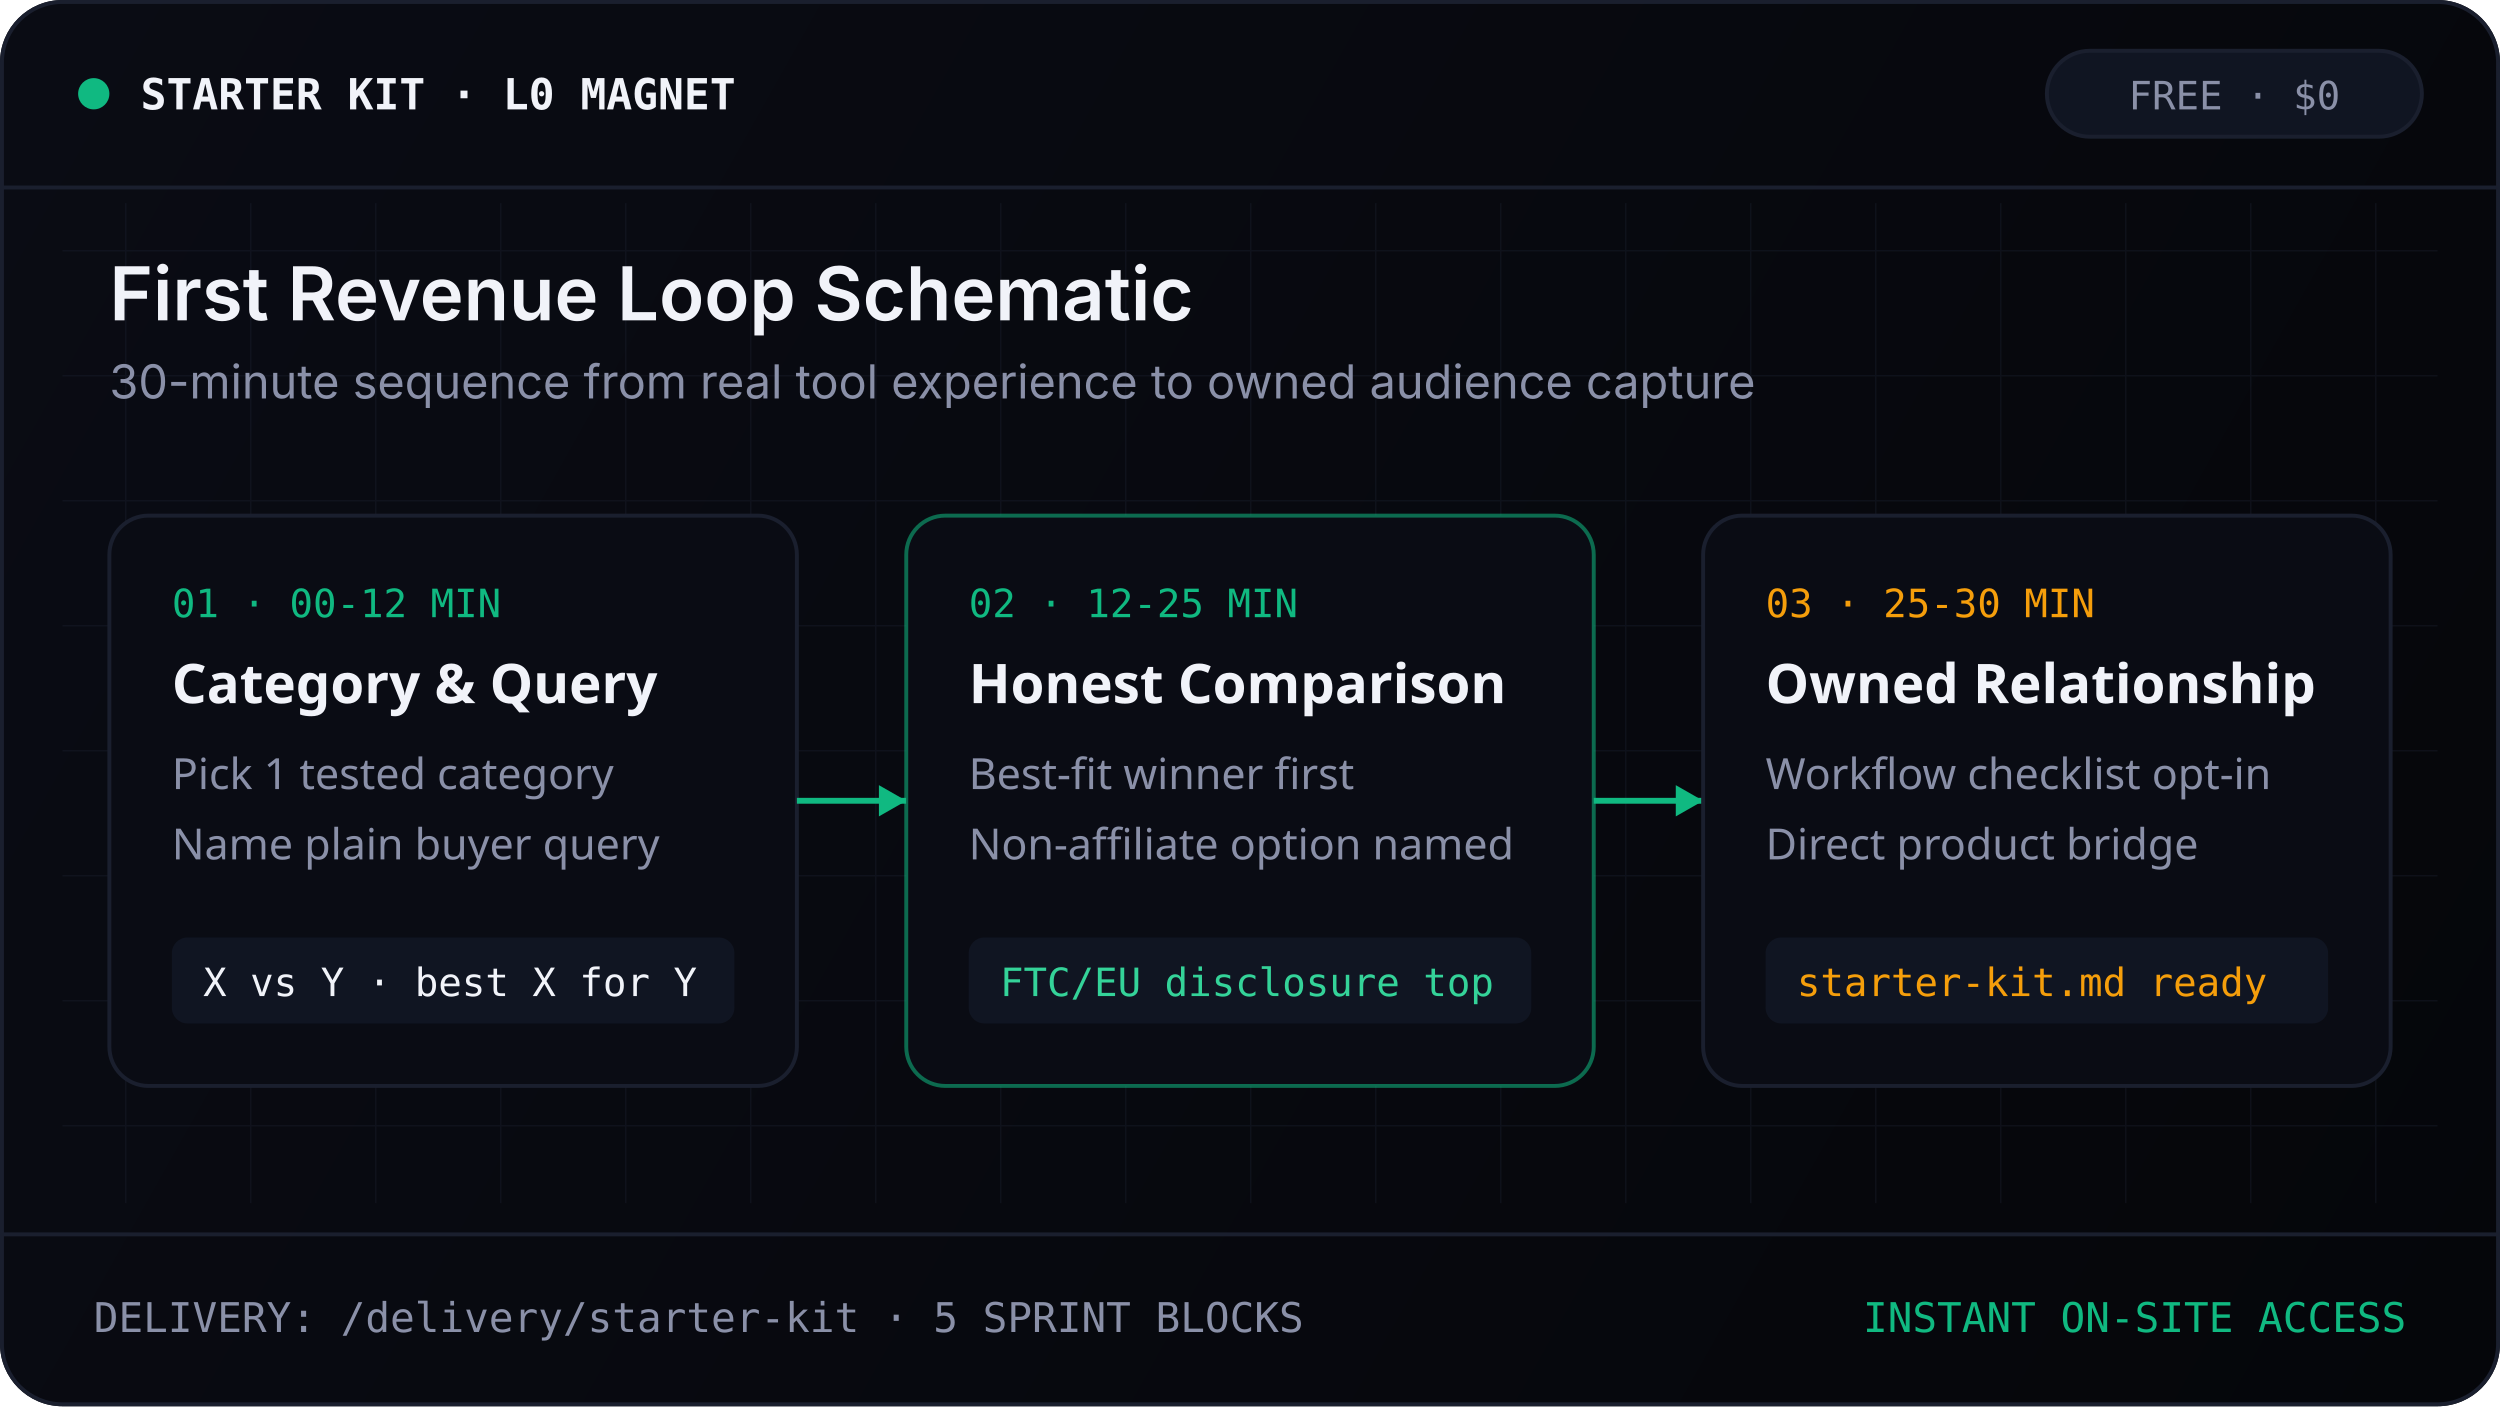
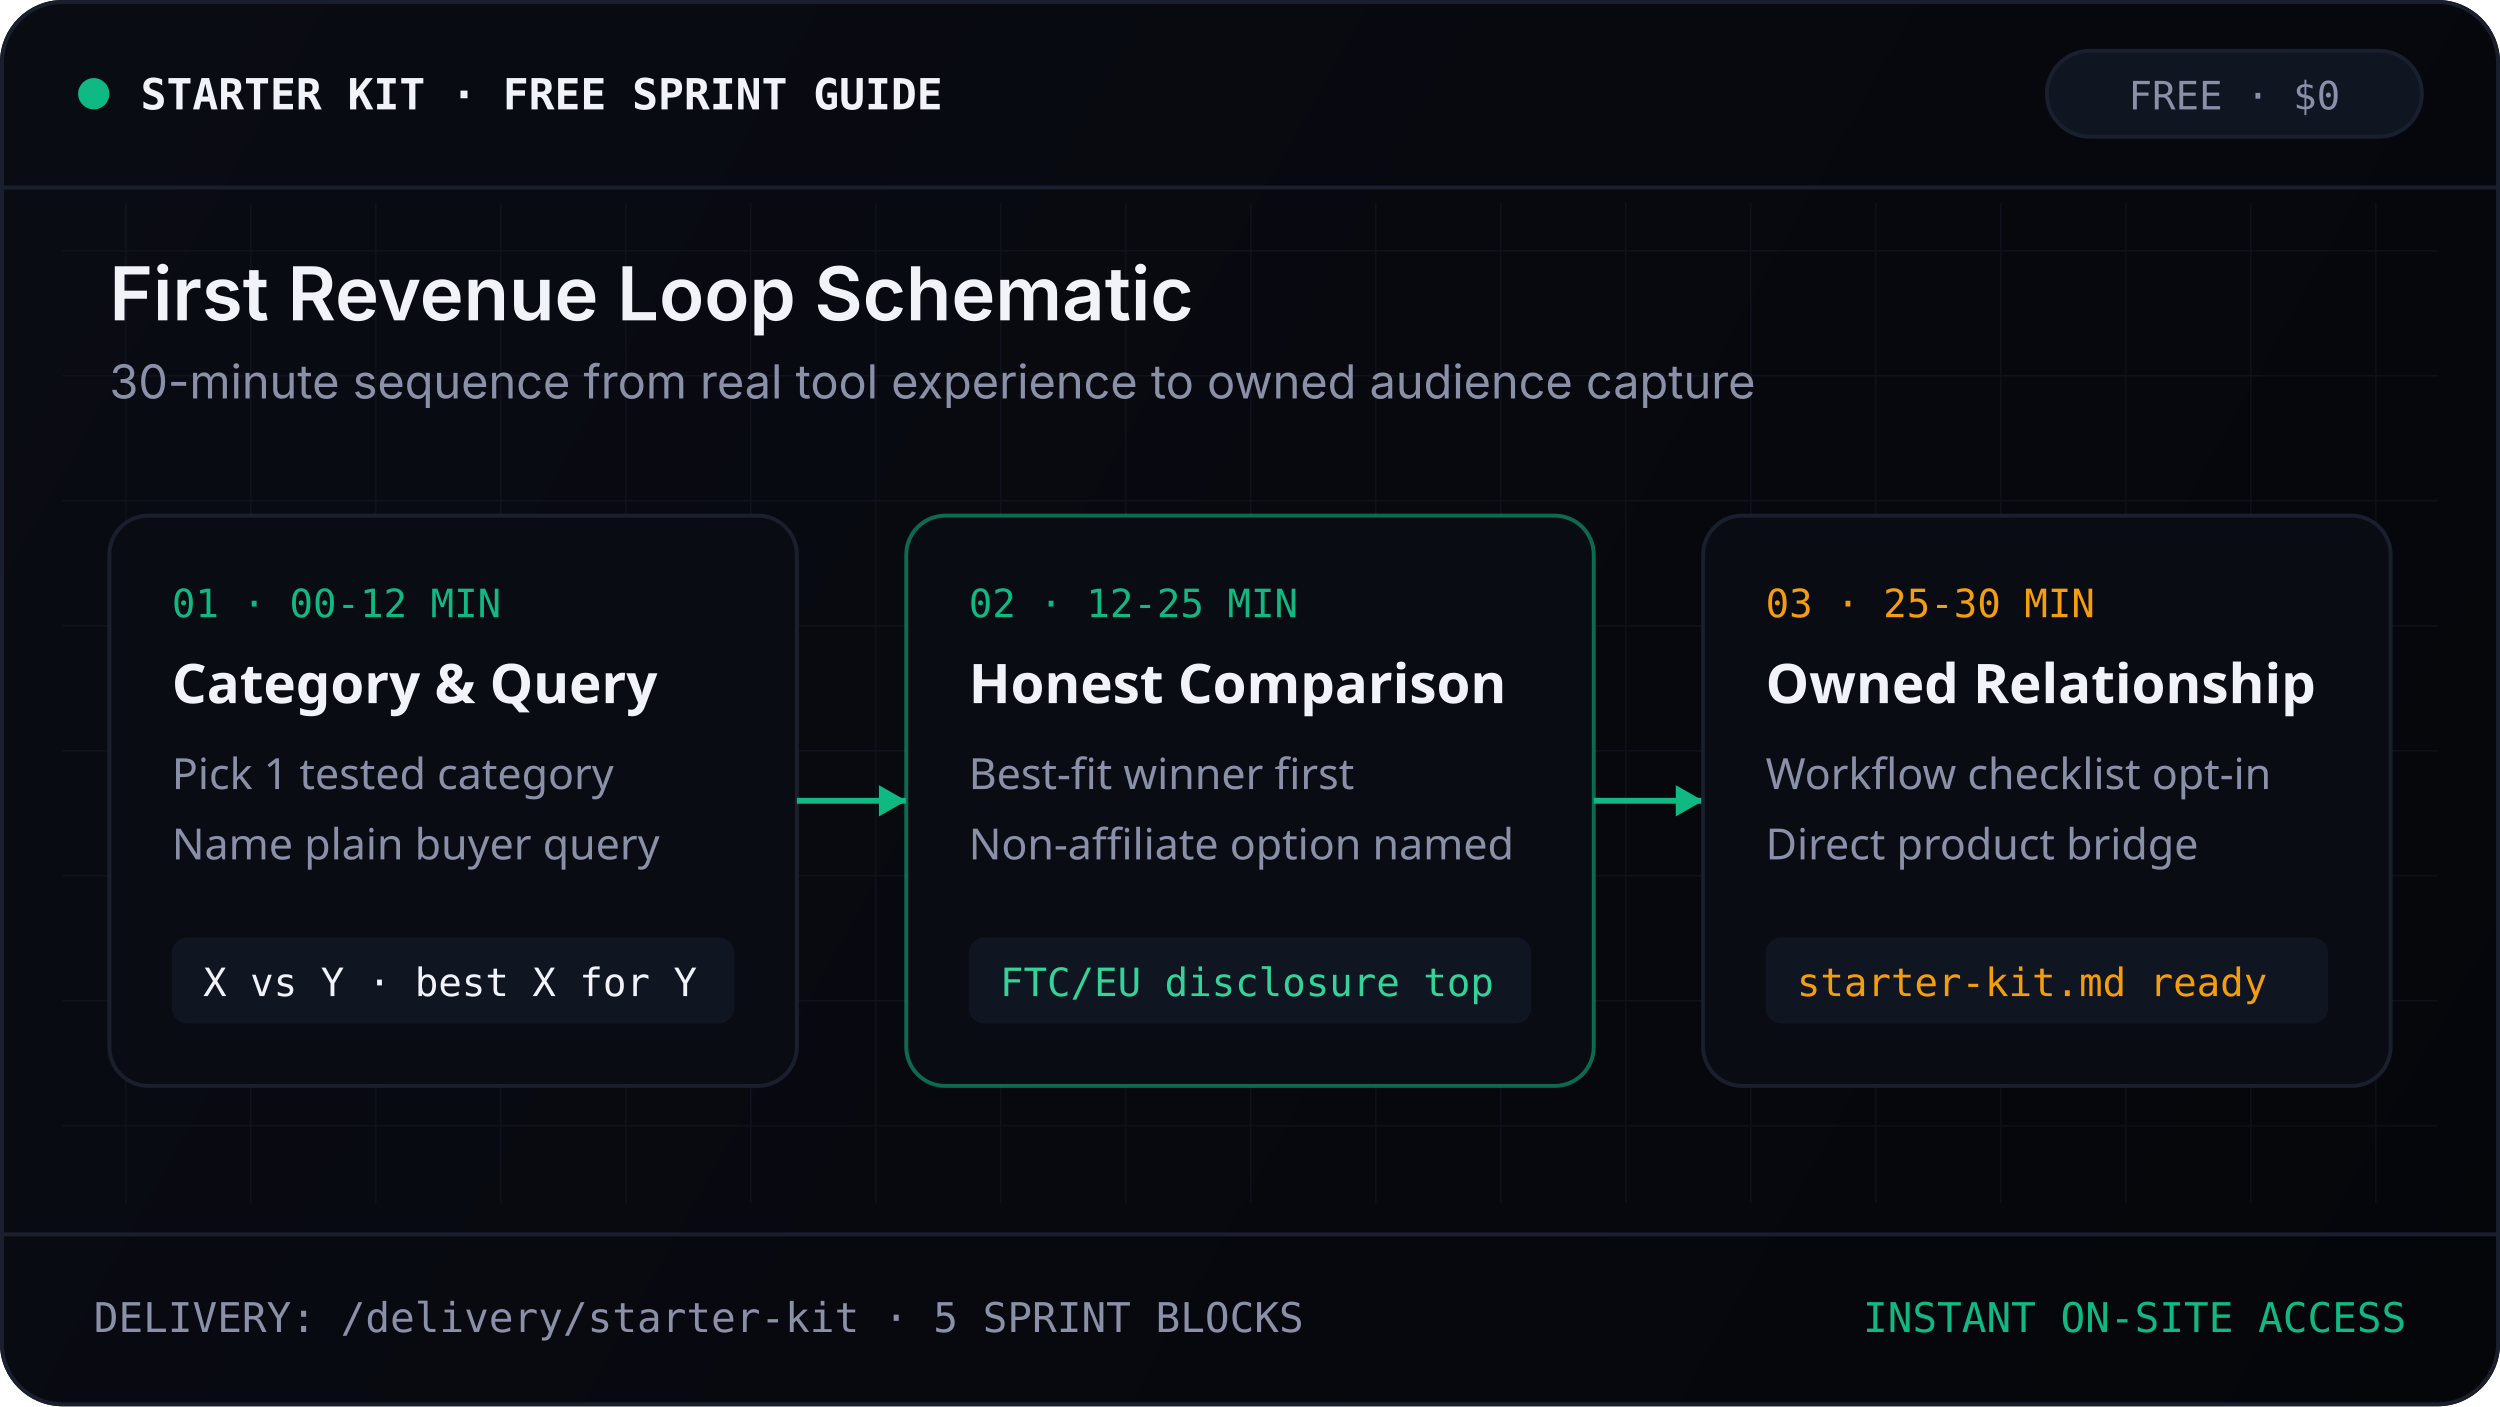
<svg xmlns="http://www.w3.org/2000/svg" viewBox="0 0 640 360" width="640" height="360" fill="none" role="img" aria-label="First Revenue Loop Schematic">
  <defs>
    <pattern id="grid" width="32" height="32" patternUnits="userSpaceOnUse">
      <path d="M 32 0 L 0 0 0 32" fill="none" stroke="#1A1F2E" stroke-width="0.75" stroke-opacity="0.55" />
    </pattern>
    <linearGradient id="surfaceGrad" x1="0" y1="0" x2="640" y2="360" gradientUnits="userSpaceOnUse">
      <stop offset="0%" stop-color="#0A0C14" />
      <stop offset="100%" stop-color="#05060A" />
    </linearGradient>
  </defs>
  <rect width="640" height="360" rx="16" fill="url(#surfaceGrad)" />
  <rect x="0.5" y="0.5" width="639" height="359" rx="15.5" stroke="#1A1F2E" />
  <rect x="16" y="52" width="608" height="256" fill="url(#grid)" opacity="0.7" />
  <line x1="0" y1="48" x2="640" y2="48" stroke="#1A1F2E" stroke-width="1" />
  <circle cx="24" cy="24" r="4" fill="#10B981" />
-   <text x="36" y="28" fill="#F1F3F9" font-family="ui-monospace, SFMono-Regular, Menlo, Consolas, monospace" font-size="11" font-weight="600">STARTER KIT · L0 MAGNET</text>
+   <text x="36" y="28" fill="#F1F3F9" font-family="ui-monospace, SFMono-Regular, Menlo, Consolas, monospace" font-size="11" font-weight="600">STARTER KIT · FREE SPRINT GUIDE</text>
  <rect x="524" y="13" width="96" height="22" rx="11" fill="#101522" stroke="#1A1F2E" />
  <text x="572" y="28" text-anchor="middle" fill="#8A90A8" font-family="ui-monospace, SFMono-Regular, Menlo, Consolas, monospace" font-size="10">FREE · $0</text>
  <text x="28" y="82" fill="#F1F3F9" font-family="system-ui, -apple-system, Segoe UI, sans-serif" font-size="19" font-weight="600">First Revenue Loop Schematic</text>
  <text x="28" y="102" fill="#8A90A8" font-family="system-ui, -apple-system, Segoe UI, sans-serif" font-size="12">30-minute sequence from real tool experience to owned audience capture</text>
  <rect x="28" y="132" width="176" height="146" rx="10" fill="#0A0C14" stroke="#1A1F2E" />
  <text x="44" y="158" fill="#10B981" font-family="ui-monospace, monospace" font-size="10">01 · 00-12 MIN</text>
  <text x="44" y="180" fill="#F1F3F9" font-family="system-ui, sans-serif" font-size="14" font-weight="600">Category &amp; Query</text>
  <text x="44" y="202" fill="#8A90A8" font-family="system-ui, sans-serif" font-size="11">Pick 1 tested category</text>
  <text x="44" y="220" fill="#8A90A8" font-family="system-ui, sans-serif" font-size="11">Name plain buyer query</text>
  <rect x="44" y="240" width="144" height="22" rx="4" fill="#101522" />
  <text x="52" y="255" fill="#F1F3F9" font-family="ui-monospace, monospace" font-size="10">X vs Y · best X for Y</text>
  <line x1="204" y1="205" x2="232" y2="205" stroke="#10B981" stroke-width="1.5" />
  <polygon points="232,205 225,201 225,209" fill="#10B981" />
  <rect x="232" y="132" width="176" height="146" rx="10" fill="#0A0C14" stroke="#10B981" stroke-opacity="0.55" />
  <text x="248" y="158" fill="#10B981" font-family="ui-monospace, monospace" font-size="10">02 · 12-25 MIN</text>
  <text x="248" y="180" fill="#F1F3F9" font-family="system-ui, sans-serif" font-size="14" font-weight="600">Honest Comparison</text>
  <text x="248" y="202" fill="#8A90A8" font-family="system-ui, sans-serif" font-size="11">Best-fit winner first</text>
  <text x="248" y="220" fill="#8A90A8" font-family="system-ui, sans-serif" font-size="11">Non-affiliate option named</text>
  <rect x="248" y="240" width="144" height="22" rx="4" fill="#101522" />
  <text x="256" y="255" fill="#34D399" font-family="ui-monospace, monospace" font-size="10">FTC/EU disclosure top</text>
  <line x1="408" y1="205" x2="436" y2="205" stroke="#10B981" stroke-width="1.5" />
  <polygon points="436,205 429,201 429,209" fill="#10B981" />
  <rect x="436" y="132" width="176" height="146" rx="10" fill="#0A0C14" stroke="#1A1F2E" />
  <text x="452" y="158" fill="#F59E0B" font-family="ui-monospace, monospace" font-size="10">03 · 25-30 MIN</text>
  <text x="452" y="180" fill="#F1F3F9" font-family="system-ui, sans-serif" font-size="14" font-weight="600">Owned Relationship</text>
  <text x="452" y="202" fill="#8A90A8" font-family="system-ui, sans-serif" font-size="11">Workflow checklist opt-in</text>
  <text x="452" y="220" fill="#8A90A8" font-family="system-ui, sans-serif" font-size="11">Direct product bridge</text>
  <rect x="452" y="240" width="144" height="22" rx="4" fill="#101522" />
  <text x="460" y="255" fill="#F59E0B" font-family="ui-monospace, monospace" font-size="10">starter-kit.md ready</text>
  <line x1="0" y1="316" x2="640" y2="316" stroke="#1A1F2E" stroke-width="1" />
  <text x="24" y="341" fill="#8A90A8" font-family="ui-monospace, SFMono-Regular, Menlo, Consolas, monospace" font-size="10.5">DELIVERY: /delivery/starter-kit · 5 SPRINT BLOCKS</text>
  <text x="616" y="341" text-anchor="end" fill="#10B981" font-family="ui-monospace, SFMono-Regular, Menlo, Consolas, monospace" font-size="10.5">INSTANT ON-SITE ACCESS</text>
</svg>
